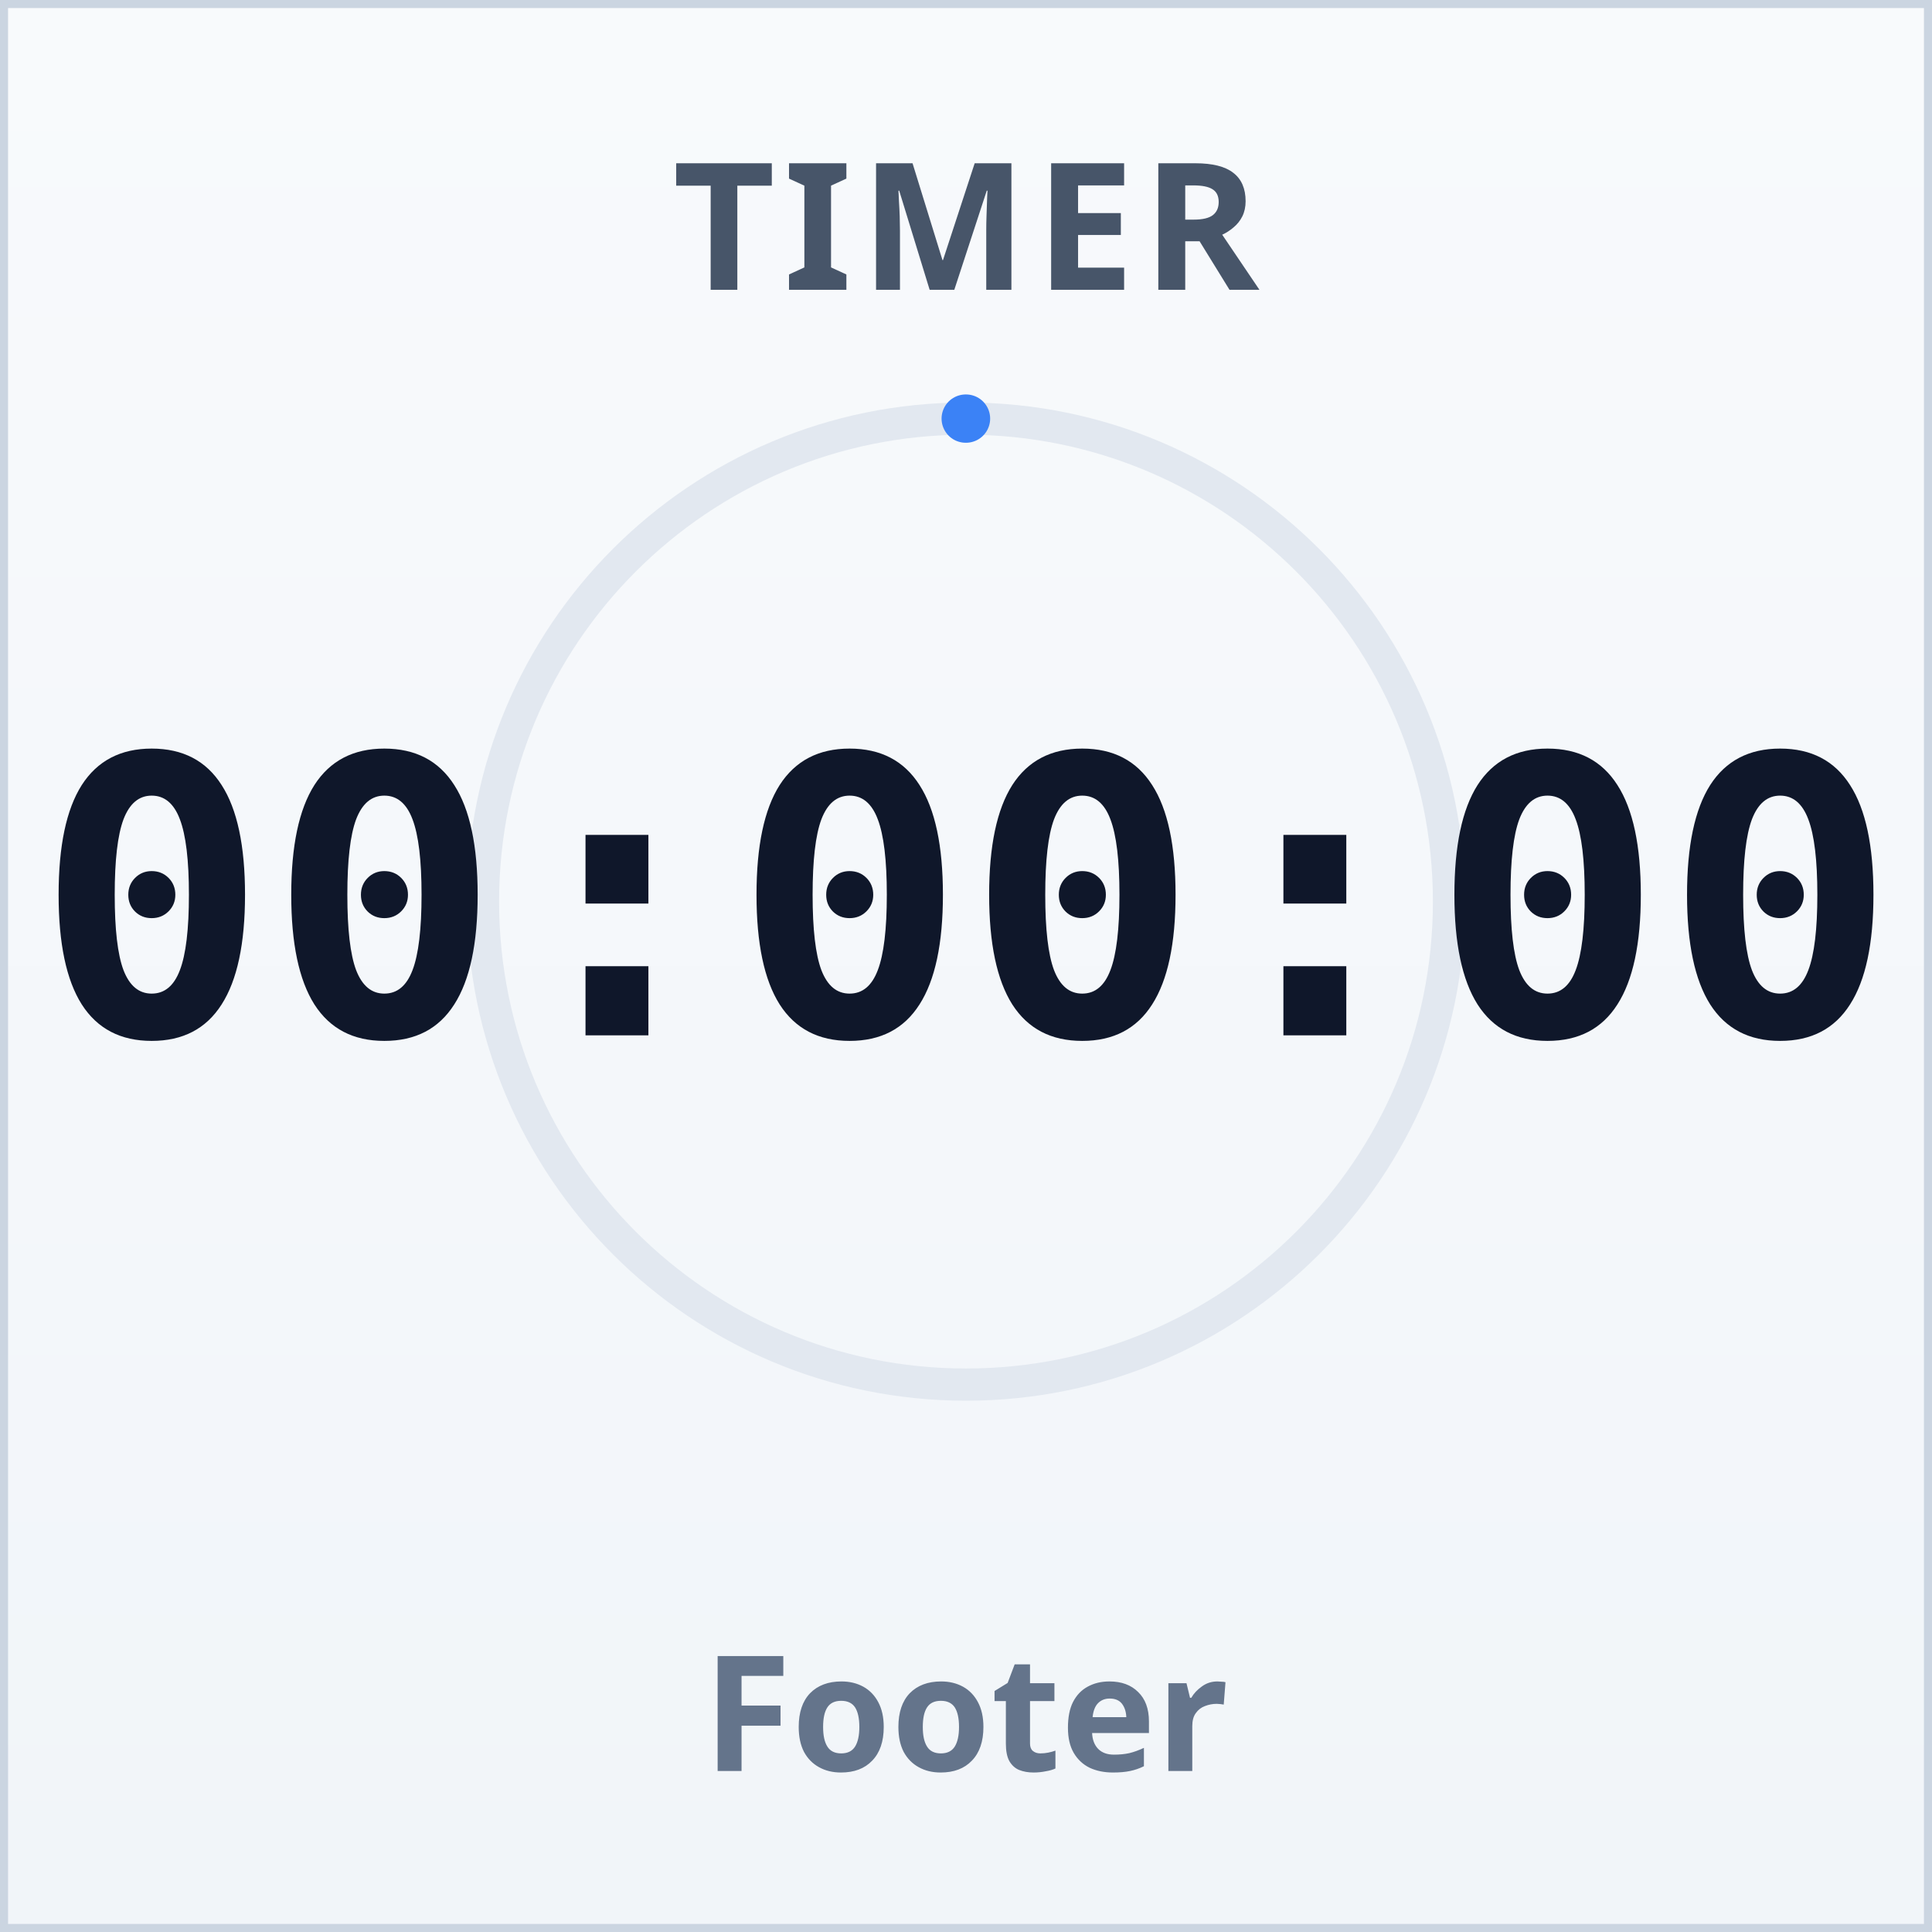
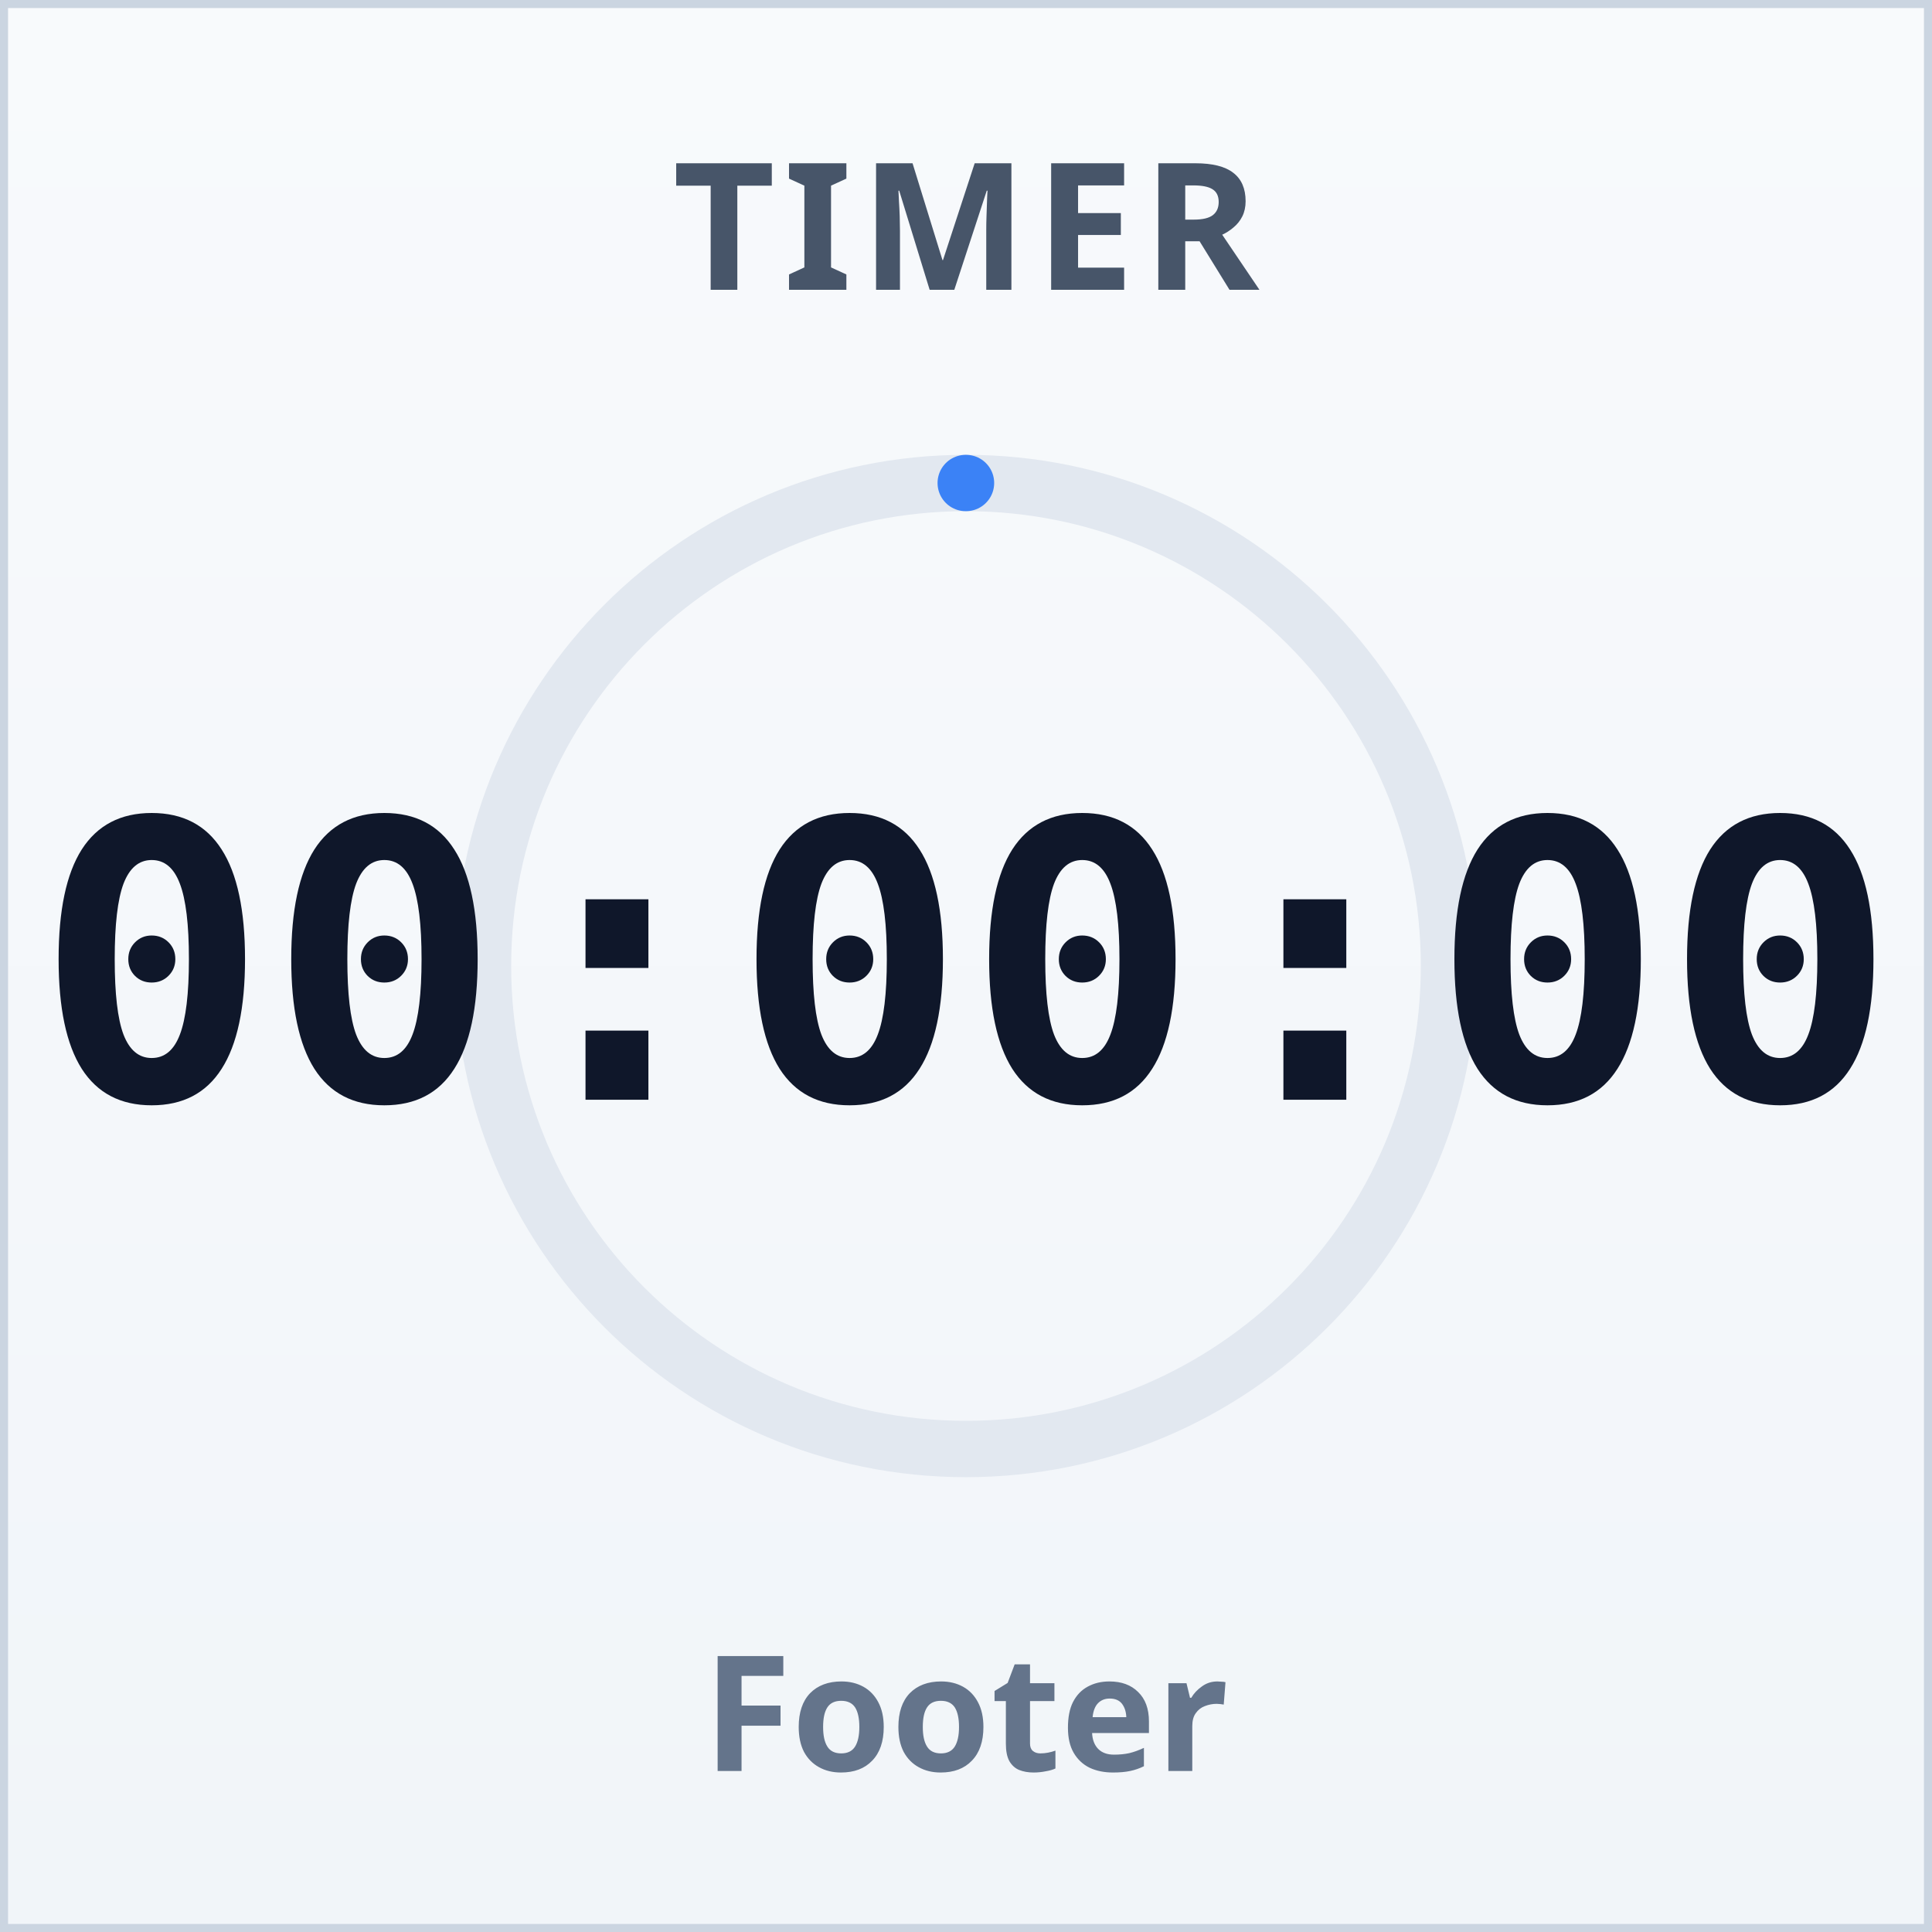
<svg xmlns="http://www.w3.org/2000/svg" id="tile-timer" viewBox="0 0 120 120" width="120" height="120">
  <defs>
    <linearGradient id="tileBg" x1="0%" y1="0%" x2="0%" y2="100%">
      <stop offset="0%" stop-color="#f8fafc" />
      <stop offset="100%" stop-color="#f1f5f9" />
    </linearGradient>
  </defs>
  <rect width="120" height="120" rx="0" fill="url(#tileBg)" stroke="#cbd5e1" stroke-width="1" />
  <text id="tile-header" x="60" y="18" font-family="sans-serif" font-size="11" font-weight="600" fill="#475569" text-anchor="middle" letter-spacing="0.5">TIMER</text>
-   <circle cx="60" cy="56" r="30" fill="none" stroke="#e2e8f0" stroke-width="2" />
-   <circle id="timer-ring" cx="60" cy="56" r="30" fill="none" stroke="#3b82f6" stroke-width="3" stroke-dasharray="188.5" stroke-dashoffset="188.5" stroke-linecap="round" transform="rotate(-90 60 56)" />
-   <text id="current-value" x="60" y="56" font-family="monospace" font-size="24" font-weight="bold" fill="#0f172a" text-anchor="middle" dominant-baseline="central">00:00:00</text>
+   <circle cx="60" cy="60" r="30" fill="none" stroke="#e2e8f0" stroke-width="3.5" />
+   <circle id="timer-ring" cx="60" cy="60" r="30" fill="none" stroke="#3b82f6" stroke-width="3.5" stroke-dasharray="188.5" stroke-dashoffset="188.5" stroke-linecap="round" transform="rotate(-90 60 60)" />
+   <text id="current-value" x="60" y="60" font-family="monospace" font-size="24" font-weight="bold" fill="#0f172a" text-anchor="middle" dominant-baseline="central">00:00:00</text>
  <text id="tile-footer" x="60" y="110" font-family="sans-serif" font-size="10" font-weight="600" fill="#64748b" text-anchor="middle">Footer</text>
</svg>
